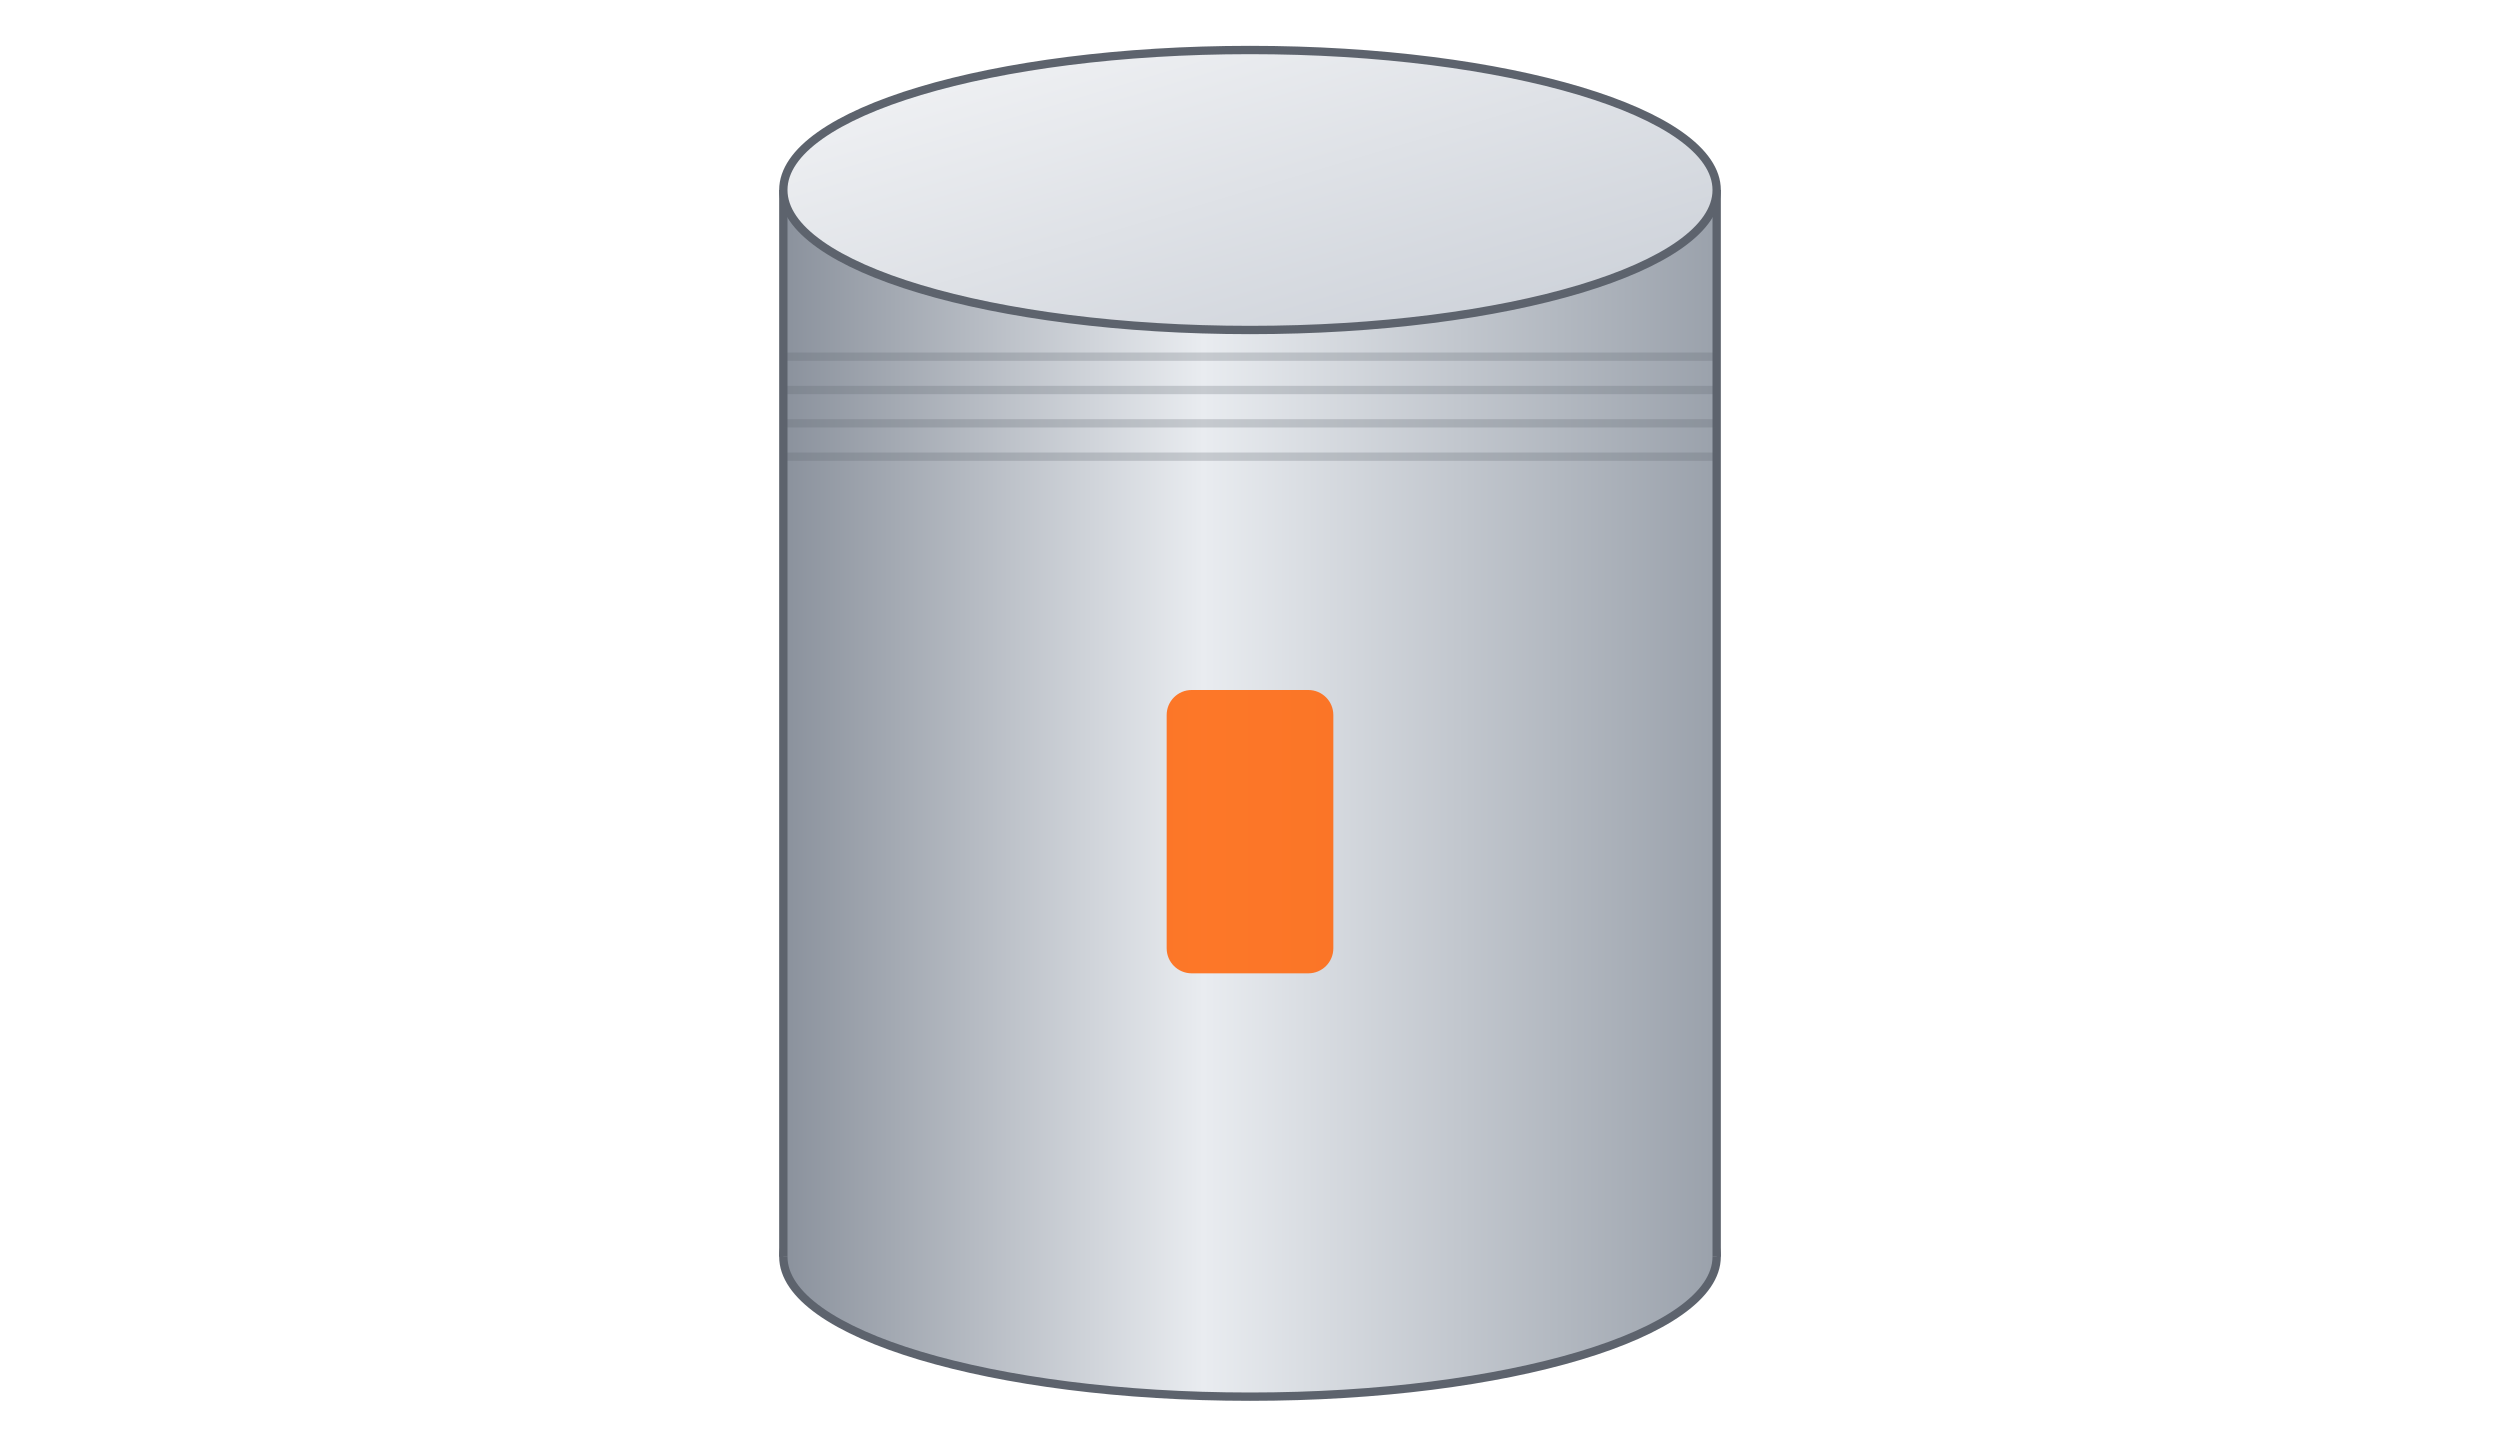
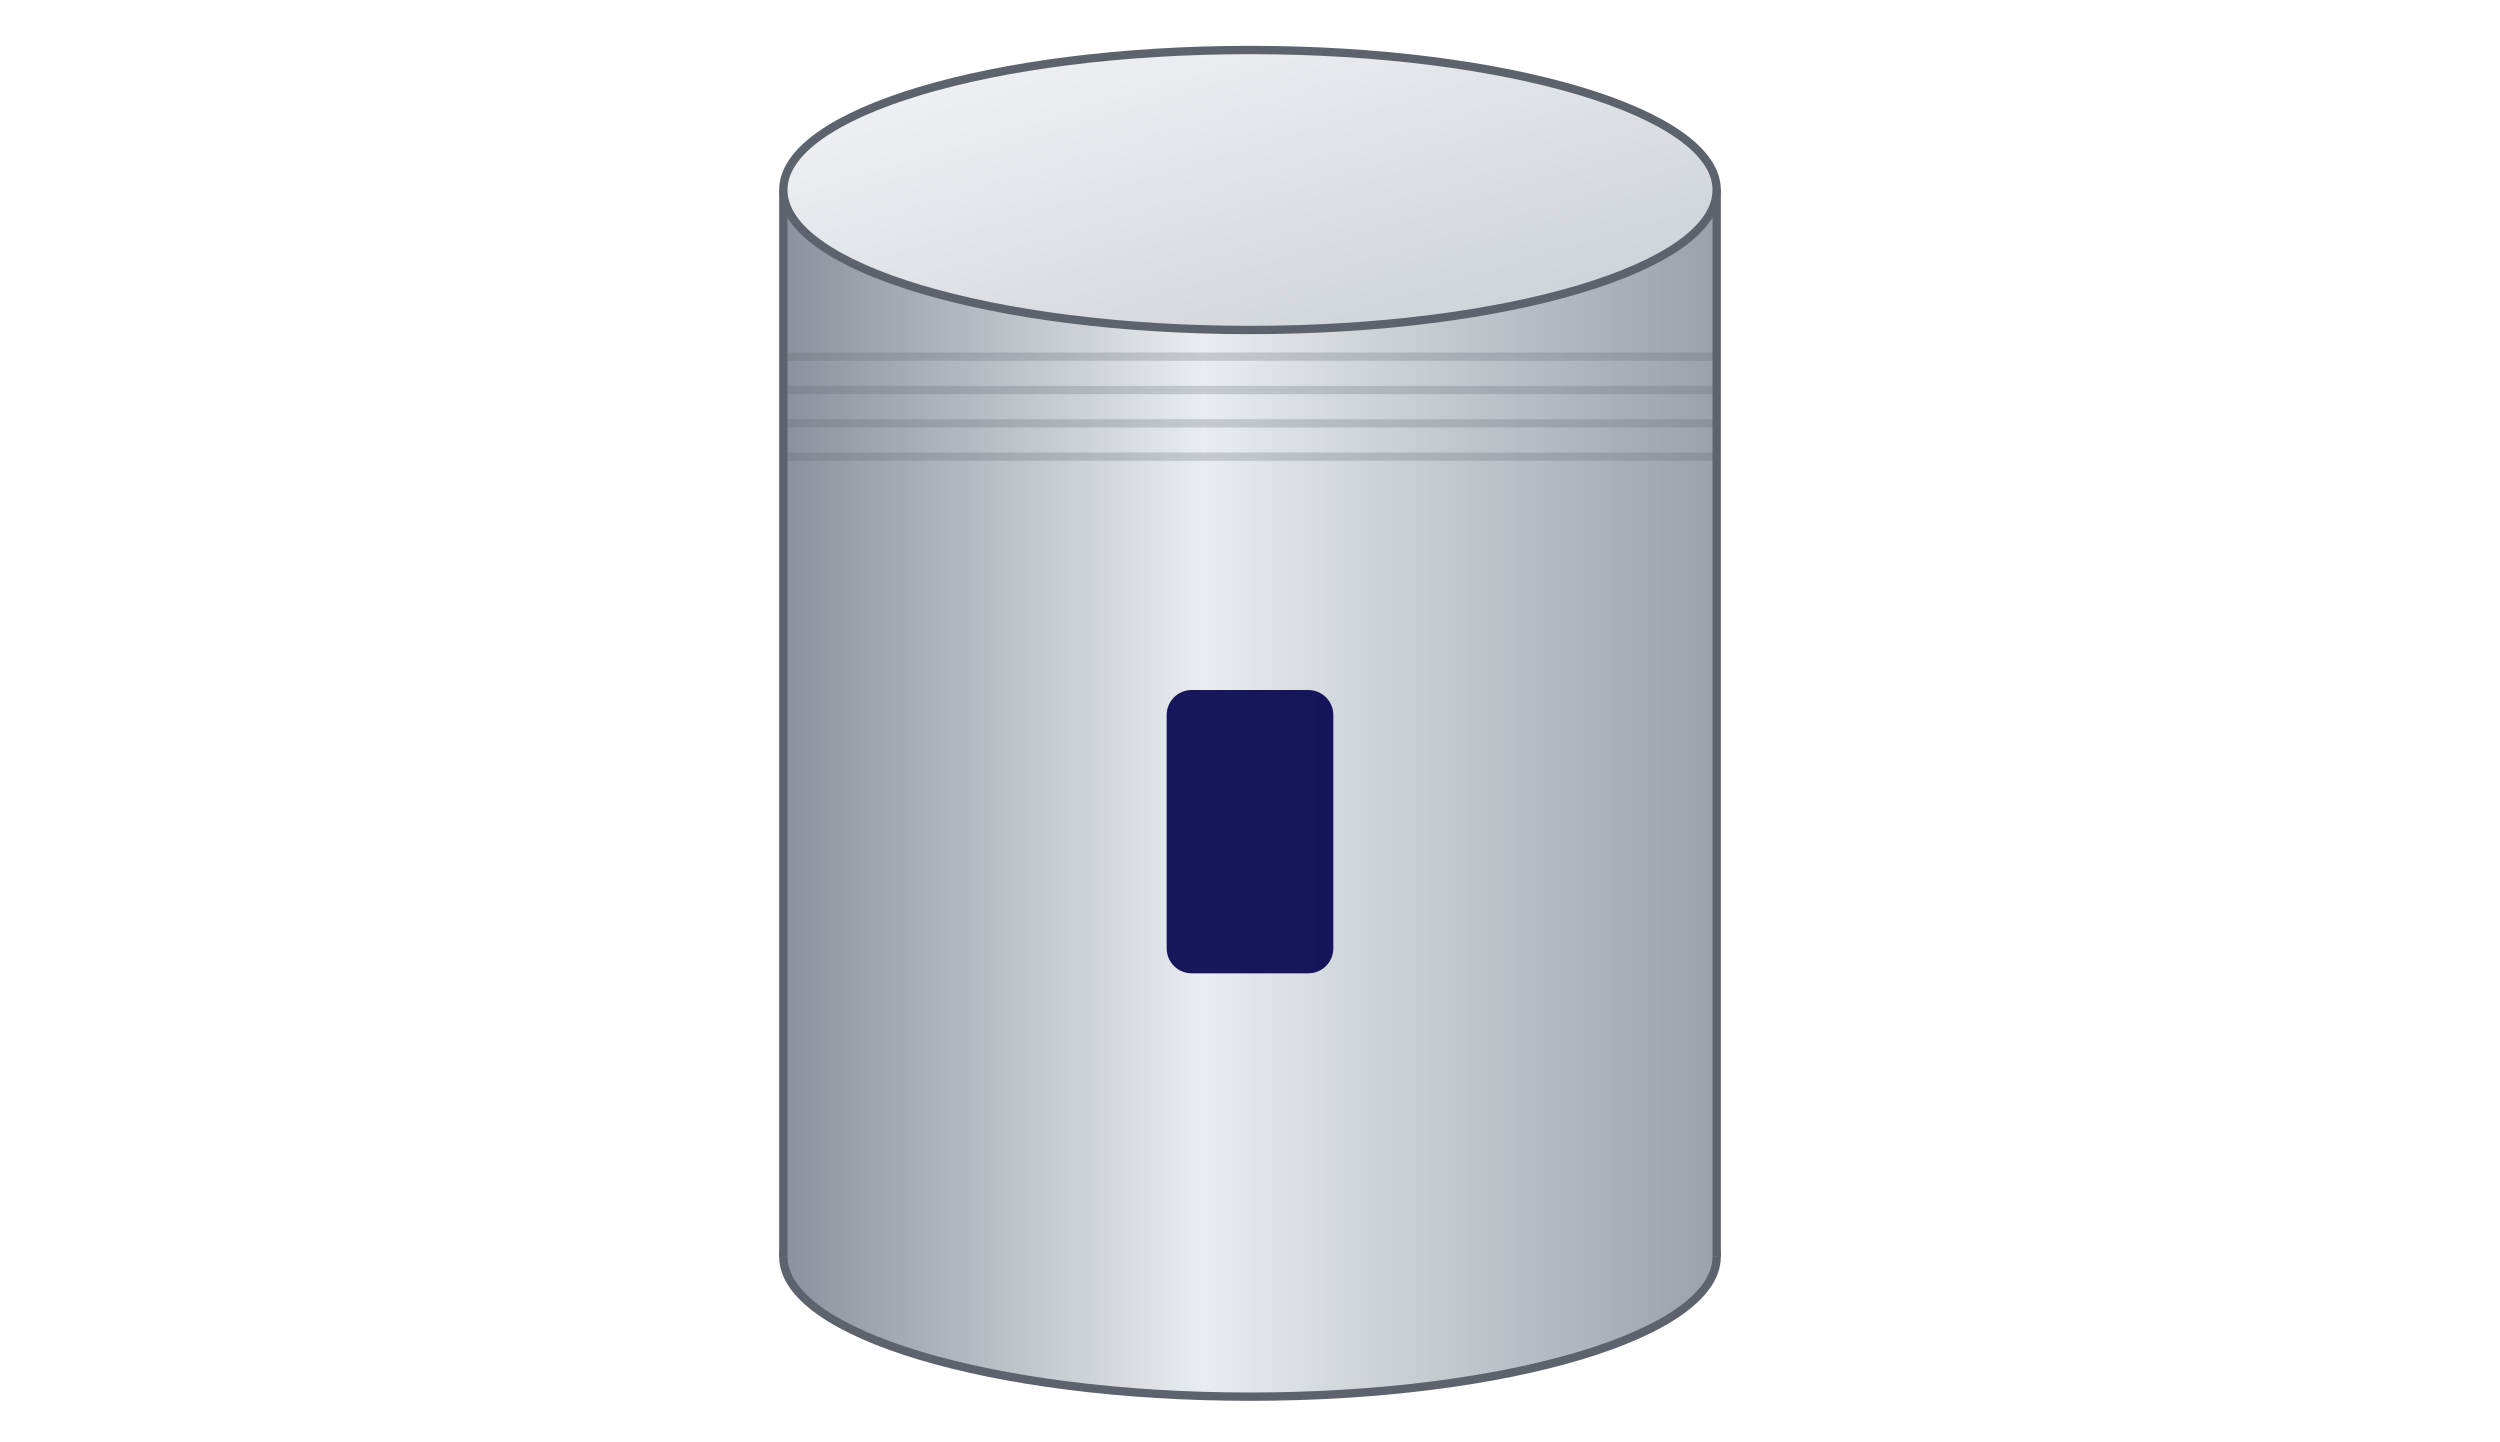
<svg xmlns="http://www.w3.org/2000/svg" viewBox="0 0 300 173" width="300" height="173">
  <defs>
    <linearGradient id="b" x1="0" x2="1">
      <stop offset="0" stop-color="#8a919c" />
      <stop offset=".45" stop-color="#e9ecf0" />
      <stop offset="1" stop-color="#9aa1ab" />
    </linearGradient>
    <linearGradient id="t" x1="0" y1="0" x2="1" y2="1">
      <stop offset="0" stop-color="#f4f5f7" />
      <stop offset="1" stop-color="#c9ced6" />
    </linearGradient>
  </defs>
  <ellipse cx="150.0" cy="150.8" rx="56" ry="16.8" fill="url(#b)" stroke="#5d636d" stroke-width="1" />
  <rect x="94.0" y="22.8" width="112" height="128" fill="url(#b)" />
  <line x1="94.0" y1="22.8" x2="94.0" y2="150.8" stroke="#5d636d" />
  <line x1="206.0" y1="22.8" x2="206.0" y2="150.8" stroke="#5d636d" />
  <line x1="94" y1="42.8" x2="206" y2="42.8" stroke="#5d636d" opacity=".25" />
  <line x1="94" y1="46.8" x2="206" y2="46.8" stroke="#5d636d" opacity=".25" />
  <line x1="94" y1="50.8" x2="206" y2="50.8" stroke="#5d636d" opacity=".25" />
  <line x1="94" y1="54.8" x2="206" y2="54.8" stroke="#5d636d" opacity=".25" />
-   <rect x="140" y="82.8" width="20" height="34" rx="3" fill="#ff6a13" opacity=".9" />
+   <rect x="140" y="82.8" width="20" height="34" rx="3" fill="#01004C" opacity=".9" />
  <ellipse cx="150.0" cy="22.8" rx="56" ry="16.8" fill="url(#t)" stroke="#5d636d" stroke-width="1" />
</svg>
